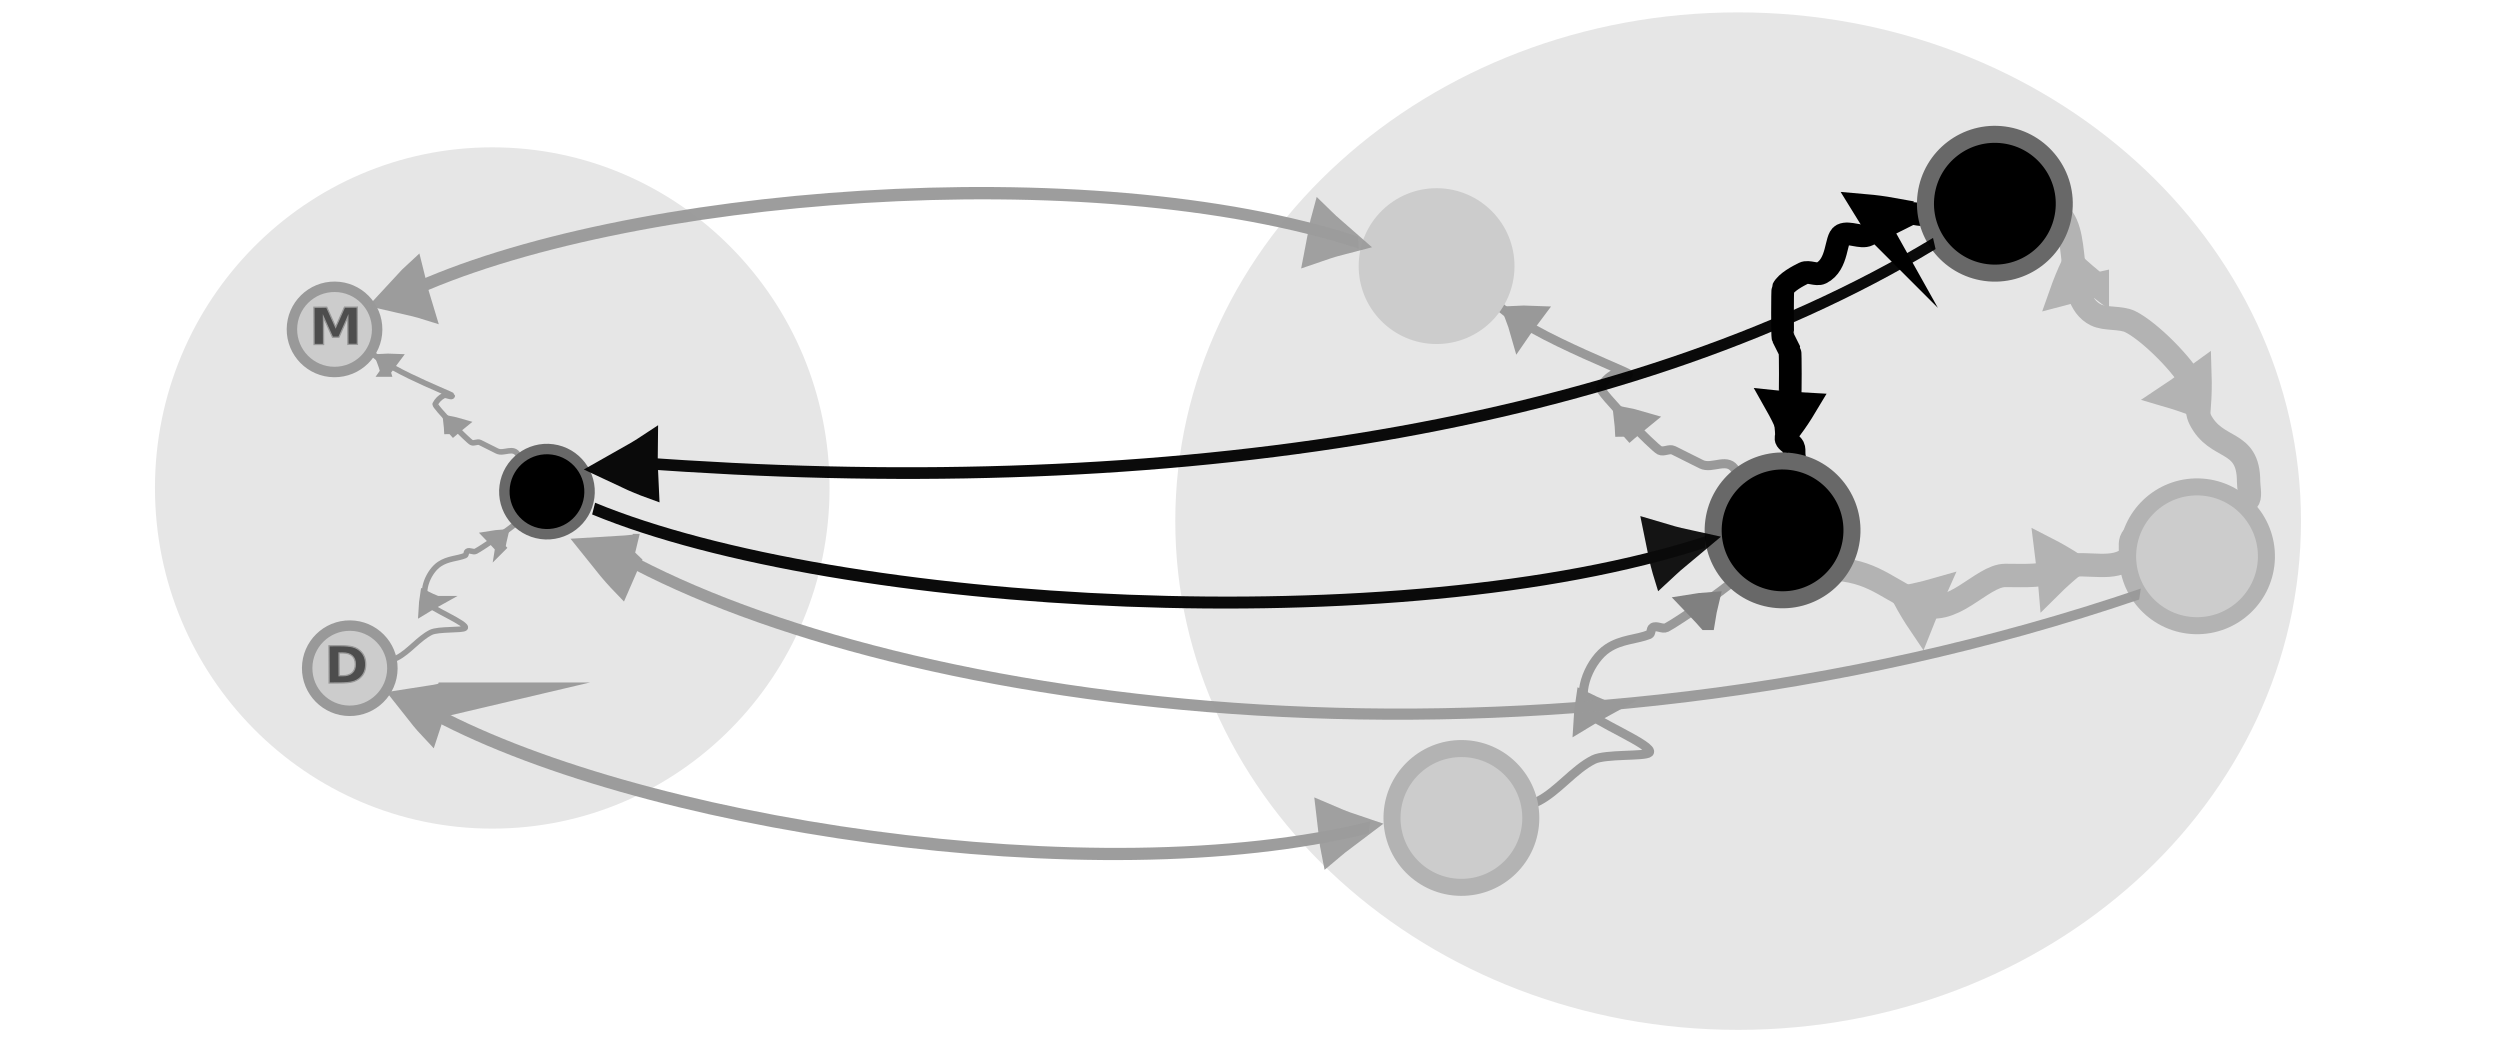
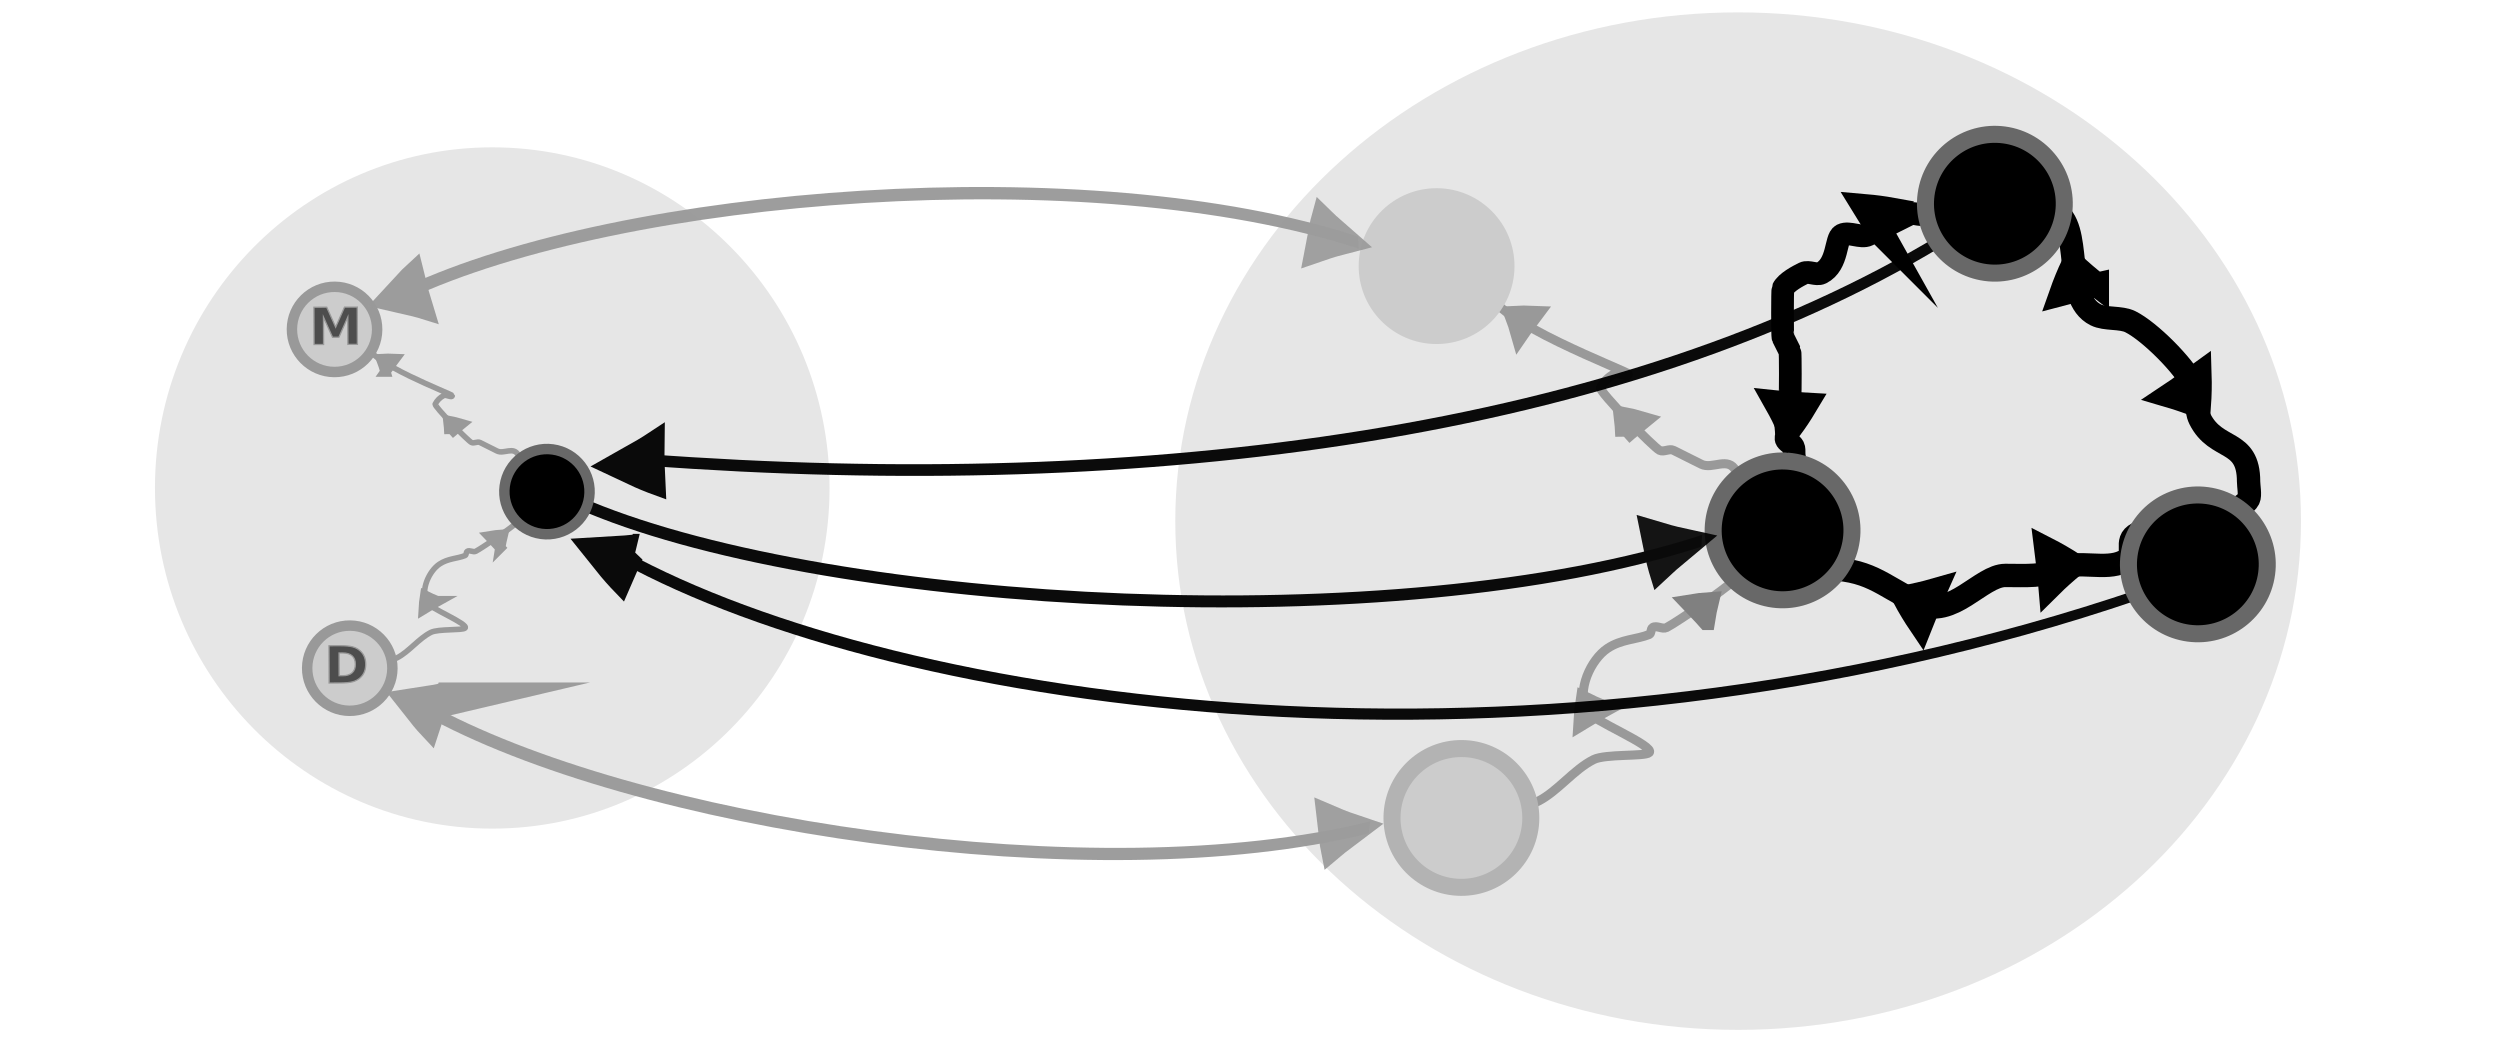
<svg xmlns="http://www.w3.org/2000/svg" viewBox="0 0 595.3 250" version="1.1" id="svg3397" width="595.3" height="250">
  <defs id="defs3401" />
  <g id="g2760-8" transform="matrix(1.191515,0,0,1.191515,422.3964,-13.10435)" style="stroke:#686868;stroke-width:3;stroke-miterlimit:9;stroke-dasharray:none;stroke-opacity:1">
    <ellipse style="fill:#e6e6e6;stroke:none;stroke-width:3.529;stroke-linecap:round;stroke-linejoin:round;paint-order:stroke fill markers" id="path14667" cx="-256.127" cy="108.518" rx="67.408" ry="68.076" />
    <ellipse style="fill:#e6e6e6;stroke:none;stroke-width:5.572;stroke-linecap:round;stroke-linejoin:round;stroke-miterlimit:9;stroke-dasharray:none;stroke-opacity:1;paint-order:stroke fill markers" id="path14667-9" cx="-7.144" cy="115.143" rx="112.483" ry="101.671" />
    <path d="m -50.823,77.905 c -0.381,-1.373 -0.845,-2.727 -1.356,-4.077 1.446,-0.084 2.906,-0.093 4.379,-0.026 -1.059,1.43 -1.933,2.508 -3.023,4.103 z" id="path1478-7-9-4-2-6-0-5" style="fill:#4d4d4d;fill-opacity:1;stroke:#999999;stroke-width:3.402;stroke-miterlimit:9;stroke-dasharray:none;stroke-opacity:1" />
    <path style="fill:none;stroke:#999999;stroke-width:1.814;stroke-linecap:butt;stroke-linejoin:miter;stroke-miterlimit:9;stroke-dasharray:none;stroke-opacity:1" d="m -56.864,69.051 c -0.015,5.778 27.777,16.187 27.777,16.666 0,0.926 -1.95,-0.414 -2.778,0 -1.171,0.586 -2.192,1.607 -2.778,2.778 -0.358,0.717 10.552,11.873 11.805,12.5 0.828,0.414 1.95,-0.414 2.778,0 2.005,1.003 3.55,1.775 5.555,2.778 2.227,1.113 5.422,-1.657 6.944,1.389 1.204,2.407 -1.204,6.62 0,9.028 1.103,2.206 2.821,8.247 1.389,11.111 -0.826,1.652 -13.321,10.133 -15.278,11.111 -0.828,0.414 -2.007,-0.514 -2.778,0 -0.431,0.287 -0.214,1.197 -0.694,1.389 -2.547,1.019 -5.541,0.916 -8.333,2.778 -3.321,2.214 -6.228,8.377 -4.167,12.5 0.91,1.82 13.815,7.018 12.5,8.333 -0.803,0.803 -8.736,0.202 -11.111,1.389 -3.992,1.996 -7.184,6.37 -11.111,8.333 -2.727,1.364 -5.678,2.144 -8.333,3.472 -1.111,0.556 -3.056,-0.556 -4.167,0 -1.946,0.973 -4.005,4.005 -5.556,5.556" id="path34554-9" />
    <path style="fill:none;stroke:#000000;stroke-width:4.536;stroke-linecap:butt;stroke-linejoin:miter;stroke-miterlimit:9;stroke-dasharray:none;stroke-opacity:1" d="m 4.593,110.717 c -0.693,-1.953 0.921,-5.101 0,-6.944 -0.909,-1.818 -0.335,-2.754 -0.694,-3.472 -0.293,-0.586 -1.026,-0.844 -1.389,-1.389 -0.193,-0.289 0,-0.694 0,-1.042 0,-1.683 -0.736,-5.472 0,-6.944 0.146,-0.293 0.548,-0.402 0.694,-0.694 0.112,-0.223 0.112,-8.804 0,-9.028 C 2.703,80.201 2.317,79.428 1.815,78.426 c -0.121,-0.242 -0.121,-9.48 0,-9.722 0.668,-1.337 3.027,-2.555 4.167,-3.125 0.926,-0.463 2.546,0.463 3.472,0 3.451,-1.725 2.807,-6.959 4.167,-7.639 1.389,-0.694 3.819,0.694 5.208,0 1.036,-0.518 1.718,-1.554 2.778,-2.083 0.741,-0.371 0.648,0.371 1.389,0 1.421,-0.71 2.729,-1.364 4.167,-2.083 0.741,-0.37 2.037,0.37 2.778,0 2.952,-1.476 -1.563,0.087 1.389,-1.389 0.741,-0.37 2.037,0.37 2.778,0 0.986,-0.493 2.338,-1.389 3.472,-1.389" id="path34715-8" />
-     <path style="fill:none;stroke:#b3b3b3;stroke-width:4.668;stroke-linecap:butt;stroke-linejoin:miter;stroke-miterlimit:9;stroke-dasharray:none;stroke-opacity:1" d="m 52.509,55.857 c 1.847,-0.923 0.964,-4.032 3.472,-2.778 6.051,3.026 1.497,17.415 8.333,20.833 1.937,0.969 5.007,0.42 6.944,1.389 3.849,1.925 10.596,8.692 12.5,12.5 0.974,1.949 0.373,4.912 1.389,6.944 3.259,6.517 9.722,3.8 9.722,12.5 0,0.857 0.364,2.744 0,3.472 -0.586,1.171 -2.192,1.607 -2.778,2.778 -2.847,5.694 -1.691,0.846 -5.555,2.778 -0.586,0.293 -0.803,1.096 -1.389,1.389 -3.333,1.667 -9.167,-1.667 -12.5,0 -2.899,1.45 0.122,4.106 -2.778,5.555 -3.626,1.813 -9.007,-0.358 -12.5,1.389 -3.458,1.729 -6.925,1.389 -11.111,1.389 -4.855,0 -10.714,8.879 -17.361,5.556 -7.665,-3.833 -9.847,-6.944 -19.444,-6.944" id="path34558-4" />
+     <path style="fill:none;stroke:#000000;stroke-width:4.668;stroke-linecap:butt;stroke-linejoin:miter;stroke-miterlimit:9;stroke-dasharray:none;stroke-opacity:1" d="m 52.509,55.857 c 1.847,-0.923 0.964,-4.032 3.472,-2.778 6.051,3.026 1.497,17.415 8.333,20.833 1.937,0.969 5.007,0.42 6.944,1.389 3.849,1.925 10.596,8.692 12.5,12.5 0.974,1.949 0.373,4.912 1.389,6.944 3.259,6.517 9.722,3.8 9.722,12.5 0,0.857 0.364,2.744 0,3.472 -0.586,1.171 -2.192,1.607 -2.778,2.778 -2.847,5.694 -1.691,0.846 -5.555,2.778 -0.586,0.293 -0.803,1.096 -1.389,1.389 -3.333,1.667 -9.167,-1.667 -12.5,0 -2.899,1.45 0.122,4.106 -2.778,5.555 -3.626,1.813 -9.007,-0.358 -12.5,1.389 -3.458,1.729 -6.925,1.389 -11.111,1.389 -4.855,0 -10.714,8.879 -17.361,5.556 -7.665,-3.833 -9.847,-6.944 -19.444,-6.944" id="path34558-4" />
    <circle cx="-66.896" cy="64.713" r="13.87" id="circle3383-85-6-8" style="fill:#cccccc;stroke:#cccccc;stroke-width:3.402;stroke-miterlimit:9;stroke-dasharray:none;stroke-opacity:1" transform="rotate(0.4548865)" />
    <circle cx="17.34" cy="115.714" r="13.87" id="circle3383-6-6-1" style="fill:#000000;stroke:#686868;stroke-width:3.402;stroke-miterlimit:9;stroke-dasharray:none;stroke-opacity:1" transform="rotate(7.671971)" />
-     <circle style="fill:#cccccc;stroke:#b3b3b3;stroke-width:3.402;stroke-miterlimit:9;stroke-dasharray:none;stroke-opacity:1" id="circle3383-4-5-1-0" r="13.87" cy="120.064" cx="87.532" transform="rotate(1.403915)" />
    <circle cx="-61.061" cy="174.953" r="13.87" id="circle3383-85-2-8-3" style="fill:#cccccc;stroke:#b3b3b3;stroke-width:3.402;stroke-miterlimit:9;stroke-dasharray:none;stroke-opacity:1" transform="rotate(0.4548865)" />
-     <circle cx="50.673" cy="45.354" r="13.87" id="circle3383-6-3-4-0" style="fill:#000000;stroke:#686868;stroke-width:3.402;stroke-miterlimit:9;stroke-dasharray:none;stroke-opacity:1" transform="rotate(7.671971)" />
    <path d="m -13.478,135.22 c 0.211,-1.409 0.508,-2.809 0.851,-4.211 -1.446,0.092 -2.895,0.26 -4.35,0.505 1.225,1.291 2.223,2.255 3.498,3.706 z" id="path1478-7-9-4-2-6-0-2-4" style="fill:#4d4d4d;fill-opacity:1;stroke:#808080;stroke-width:3.402;stroke-miterlimit:9;stroke-dasharray:none;stroke-opacity:1" />
    <path d="m -30.002,98.244 c -0.039,-1.424 -0.163,-2.85 -0.333,-4.284 1.424,0.267 2.842,0.61 4.256,1.03 -1.372,1.133 -2.481,1.968 -3.923,3.253 z" id="path1478-7-9-4-2-6-0-6-4" style="fill:#4d4d4d;fill-opacity:1;stroke:#999999;stroke-width:3.402;stroke-miterlimit:9;stroke-dasharray:none;stroke-opacity:1" />
    <path d="m -33.995,152.647 c -1.329,-0.514 -2.631,-1.108 -3.924,-1.749 -0.226,1.431 -0.377,2.882 -0.455,4.355 1.527,-0.914 2.685,-1.678 4.38,-2.606 z" id="path1478-7-9-4-2-6-0-2-5-4" style="fill:#4d4d4d;fill-opacity:1;stroke:#999999;stroke-width:3.402;stroke-miterlimit:9;stroke-dasharray:none;stroke-opacity:1" />
    <path d="M 0.78,91.699 C 1.631,93.206 2.411,94.781 3.158,96.4 4.177,95.022 5.144,93.569 6.059,92.04 4.216,91.927 2.776,91.917 0.78,91.699 Z" id="path1478-7-9-4-2-6-0-2-5-8-4" style="fill:#4d4d4d;fill-opacity:1;stroke:#000000;stroke-width:5.254;stroke-miterlimit:9;stroke-dasharray:none;stroke-opacity:1" />
    <path d="m 21.274,57.303 c 0.713,-1.414 1.525,-2.795 2.394,-4.165 -1.758,-0.318 -3.547,-0.556 -5.365,-0.715 1.042,1.702 1.921,2.997 2.972,4.881 z" id="path1478-7-9-4-2-6-0-2-5-8-7-7" style="fill:#4d4d4d;fill-opacity:1;stroke:#000000;stroke-width:5.26;stroke-miterlimit:9;stroke-dasharray:none;stroke-opacity:1" />
-     <path d="m 79.087,90.038 c 1.964,0.574 3.898,1.268 5.827,2.028 0.149,-2.075 0.191,-4.17 0.125,-6.287 -2.074,1.492 -3.64,2.726 -5.952,4.259 z" id="path1478-7-9-4-2-6-0-2-5-8-9-63" style="fill:#4d4d4d;fill-opacity:1;stroke:#b3b3b3;stroke-width:4.885;stroke-miterlimit:9;stroke-dasharray:none;stroke-opacity:1" />
-     <path d="m 64.531,67.906 c -1.623,-1.245 -3.176,-2.591 -4.699,-3.998 -0.889,1.88 -1.686,3.819 -2.39,5.816 2.474,-0.641 4.379,-1.225 7.089,-1.819 z" id="path1478-7-9-4-2-6-0-2-5-8-9-63-4" style="fill:#4d4d4d;fill-opacity:1;stroke:#b3b3b3;stroke-width:4.885;stroke-miterlimit:9;stroke-dasharray:none;stroke-opacity:1" />
-     <path d="m 32.118,129.021 c -1.967,0.563 -3.973,1.01 -6.01,1.397 0.981,1.834 2.065,3.628 3.252,5.382 0.957,-2.369 1.622,-4.248 2.758,-6.779 z" id="path1478-7-9-4-2-6-0-2-5-8-9-6-1" style="fill:#4d4d4d;fill-opacity:1;stroke:#b3b3b3;stroke-width:4.885;stroke-miterlimit:9;stroke-dasharray:none;stroke-opacity:1" />
-     <path d="m 55.299,128.018 c 1.452,-1.441 2.995,-2.799 4.593,-4.12 -1.744,-1.134 -3.558,-2.184 -5.443,-3.149 0.303,2.537 0.626,4.504 0.85,7.269 z" id="path1478-7-9-4-2-6-0-2-5-8-9-6-8-5" style="fill:#4d4d4d;fill-opacity:1;stroke:#b3b3b3;stroke-width:4.885;stroke-miterlimit:9;stroke-dasharray:none;stroke-opacity:1" />
+     <path d="m 79.087,90.038 c 1.964,0.574 3.898,1.268 5.827,2.028 0.149,-2.075 0.191,-4.17 0.125,-6.287 -2.074,1.492 -3.64,2.726 -5.952,4.259 z" id="path1478-7-9-4-2-6-0-2-5-8-9-63" style="fill:#4d4d4d;fill-opacity:1;stroke:#000000;stroke-width:4.885;stroke-miterlimit:9;stroke-dasharray:none;stroke-opacity:1" />
+     <path d="m 64.531,67.906 c -1.623,-1.245 -3.176,-2.591 -4.699,-3.998 -0.889,1.88 -1.686,3.819 -2.39,5.816 2.474,-0.641 4.379,-1.225 7.089,-1.819 z" id="path1478-7-9-4-2-6-0-2-5-8-9-63-4" style="fill:#4d4d4d;fill-opacity:1;stroke:#000000;stroke-width:4.885;stroke-miterlimit:9;stroke-dasharray:none;stroke-opacity:1" />
+     <path d="m 32.118,129.021 c -1.967,0.563 -3.973,1.01 -6.01,1.397 0.981,1.834 2.065,3.628 3.252,5.382 0.957,-2.369 1.622,-4.248 2.758,-6.779 z" id="path1478-7-9-4-2-6-0-2-5-8-9-6-1" style="fill:#4d4d4d;fill-opacity:1;stroke:#000000;stroke-width:4.885;stroke-miterlimit:9;stroke-dasharray:none;stroke-opacity:1" />
+     <path d="m 55.299,128.018 c 1.452,-1.441 2.995,-2.799 4.593,-4.12 -1.744,-1.134 -3.558,-2.184 -5.443,-3.149 0.303,2.537 0.626,4.504 0.85,7.269 z" id="path1478-7-9-4-2-6-0-2-5-8-9-6-8-5" style="fill:#4d4d4d;fill-opacity:1;stroke:#000000;stroke-width:4.885;stroke-miterlimit:9;stroke-dasharray:none;stroke-opacity:1" />
    <path style="fill:#4d4d4d;fill-opacity:1;stroke:#999999;stroke-width:2.088;stroke-miterlimit:9;stroke-dasharray:none;stroke-opacity:1" id="path1478-7-9-4-2-6-0" d="m -277.466,85.253 c -0.234,-0.843 -0.519,-1.674 -0.833,-2.503 0.888,-0.052 1.784,-0.057 2.688,-0.016 -0.65,0.878 -1.187,1.54 -1.856,2.519 z" />
    <path id="path34554" d="m -281.175,79.817 c -0.01,3.547 17.054,9.938 17.054,10.232 0,0.568 -1.197,-0.254 -1.705,0 -0.719,0.36 -1.346,0.986 -1.705,1.705 -0.22,0.44 6.479,7.29 7.248,7.674 0.508,0.254 1.197,-0.254 1.705,0 1.231,0.616 2.18,1.09 3.411,1.705 1.367,0.684 3.329,-1.017 4.264,0.853 0.739,1.478 -0.739,4.065 0,5.543 0.677,1.354 1.732,5.063 0.853,6.822 -0.507,1.014 -8.178,6.221 -9.38,6.822 -0.508,0.254 -1.232,-0.315 -1.705,0 -0.264,0.176 -0.131,0.735 -0.426,0.853 -1.564,0.626 -3.402,0.562 -5.116,1.705 -2.039,1.359 -3.824,5.143 -2.558,7.674 0.559,1.118 8.482,4.309 7.674,5.116 -0.493,0.493 -5.364,0.124 -6.822,0.853 -2.451,1.225 -4.411,3.911 -6.822,5.116 -1.675,0.837 -3.486,1.317 -5.116,2.132 -0.682,0.341 -1.876,-0.341 -2.558,0 -1.194,0.597 -2.459,2.459 -3.411,3.411" style="fill:none;stroke:#999999;stroke-width:1.114;stroke-linecap:butt;stroke-linejoin:miter;stroke-miterlimit:9;stroke-dasharray:none;stroke-opacity:1" />
    <circle transform="rotate(0.4548862)" style="fill:#cccccc;stroke:#999999;stroke-width:2.088;stroke-miterlimit:9;stroke-dasharray:none;stroke-opacity:1" id="circle3383-85-6" r="8.516" cy="79.108" cx="-287.029" />
-     <circle transform="rotate(7.671971)" style="fill:#000000;stroke:#686868;stroke-width:2.088;stroke-miterlimit:9;stroke-dasharray:none;stroke-opacity:1" id="circle3383-6-6" r="8.516" cy="141.007" cx="-228.416" />
    <circle transform="rotate(0.4548862)" style="fill:#cccccc;stroke:#999999;stroke-width:2.088;stroke-miterlimit:9;stroke-dasharray:none;stroke-opacity:1" id="circle3383-85-2-8" r="8.516" cy="146.79" cx="-283.446" />
    <path style="fill:#4d4d4d;fill-opacity:1;stroke:#999999;stroke-width:2.088;stroke-miterlimit:9;stroke-dasharray:none;stroke-opacity:1" id="path1478-7-9-4-2-6-0-2" d="m -254.537,120.442 c 0.13,-0.865 0.312,-1.725 0.523,-2.586 -0.888,0.056 -1.778,0.16 -2.67,0.31 0.752,0.793 1.365,1.384 2.148,2.275 z" />
    <path style="fill:#4d4d4d;fill-opacity:1;stroke:#999999;stroke-width:2.088;stroke-miterlimit:9;stroke-dasharray:none;stroke-opacity:1" id="path1478-7-9-4-2-6-0-6" d="m -264.682,97.741 c -0.024,-0.874 -0.1,-1.75 -0.204,-2.63 0.874,0.164 1.745,0.375 2.613,0.632 -0.843,0.695 -1.523,1.208 -2.409,1.997 z" />
    <path style="fill:#4d4d4d;fill-opacity:1;stroke:#999999;stroke-width:2.088;stroke-miterlimit:9;stroke-dasharray:none;stroke-opacity:1" id="path1478-7-9-4-2-6-0-2-5" d="m -267.134,131.141 c -0.816,-0.315 -1.615,-0.68 -2.409,-1.074 -0.138,0.878 -0.232,1.77 -0.279,2.674 0.937,-0.561 1.649,-1.03 2.689,-1.6 z" />
    <g aria-label="M" transform="matrix(0.5272361,-0.00175087,0.00167535,0.5045008,-219.1285,52.55858)" style="font-style:normal;font-weight:normal;font-size:20.26px;line-height:1.25;font-family:sans-serif;fill:#4d4d4d;fill-opacity:1;stroke:#999999;stroke-width:0.507" id="text2753-15">
      <path d="m -137.894,38.839 h 4.847 l 3.363,7.904 3.383,-7.904 h 4.837 v 14.77 h -3.601 V 42.806 l -3.403,7.964 h -2.414 l -3.403,-7.964 v 10.803 h -3.611 z" style="font-style:normal;font-variant:normal;font-weight:bold;font-stretch:normal;font-family:sans-serif;-inkscape-font-specification:'sans-serif Bold';fill:#4d4d4d;stroke-width:0.507;stroke:#999999" id="path7570" />
    </g>
    <g aria-label="D" transform="matrix(0.5272361,-0.00175087,0.00167535,0.5045008,-215.5213,73.73515)" style="font-style:normal;font-weight:normal;font-size:20.26px;line-height:1.25;font-family:sans-serif;fill:#4d4d4d;fill-opacity:1;stroke:#999999;stroke-width:0.507" id="text2753-0-8">
      <path d="m -135.512,133.835 v 9.012 h 1.365 q 2.335,0 3.561,-1.157 1.237,-1.157 1.237,-3.363 0,-2.196 -1.227,-3.344 -1.227,-1.148 -3.571,-1.148 z m -3.809,-2.879 h 4.016 q 3.363,0 5.006,0.485 1.652,0.475 2.829,1.622 1.039,0.999 1.543,2.305 0.505,1.306 0.505,2.958 0,1.672 -0.505,2.988 -0.505,1.306 -1.543,2.305 -1.187,1.148 -2.849,1.632 -1.662,0.475 -4.986,0.475 h -4.016 z" style="font-style:normal;font-variant:normal;font-weight:bold;font-stretch:normal;font-family:sans-serif;-inkscape-font-specification:'sans-serif Bold';fill:#4d4d4d;stroke-width:0.507;stroke:#999999" id="path7564" />
    </g>
    <g transform="matrix(-0.1348996,0.01734055,0.05112046,0.2970985,-248.3326,1.89619)" id="g1482-7-0-1-0-3-9-30-8-7-9-8-8" style="display:inline;opacity:0.954;fill:none;fill-opacity:1;stroke:#999999;stroke-width:11.105;stroke-miterlimit:10;stroke-dasharray:none;stroke-opacity:1">
      <path d="m 243.477,219.392 c 10.632,-2.261 21.733,-4.287 33.136,-6.197 -9.539,-3.52 -19.61,-6.898 -30.216,-10.136 -0.98,5.705 -1.192,10.18 -2.919,16.333 z" id="path1478-7-9-0-19-0-7-30-5-8-7-1-8" style="fill:none;fill-opacity:1;stroke:#999999;stroke-width:24.45;stroke-miterlimit:10;stroke-dasharray:none;stroke-opacity:1" />
      <path d="m -1101.397,254.076 c 11.915,0.674 23.963,1.655 36.137,2.803 -4.174,-5.187 -8.978,-10.384 -14.413,-15.594 -7.553,4.477 -12.993,8.122 -21.724,12.791 z" id="path1478-7-9-0-19-0-7-30-5-8-7-1-8-9" style="display:inline;opacity:0.954;fill:none;fill-opacity:1;stroke:#999999;stroke-width:24.45;stroke-miterlimit:10;stroke-dasharray:none;stroke-opacity:1" />
      <path d="M -1126.913,259.584 C -760.008,179.102 -73.681,163.874 264.601,212.158" id="path1480-1-3-1-5-7-5-92-0-4-7-2-8" style="fill:none;fill-opacity:1;stroke:#999999;stroke-width:8.293;stroke-miterlimit:10;stroke-dasharray:none;stroke-opacity:1;paint-order:markers fill stroke" />
    </g>
    <g transform="matrix(-0.1332838,-0.02709272,0.07256417,-0.2926008,-249.8613,221.7678)" id="g1482-7-0-1-0-3-9-30-8-7-9-8-8-2" style="display:inline;opacity:0.954;fill:none;fill-opacity:1;stroke:#999999;stroke-width:11.105;stroke-miterlimit:10;stroke-dasharray:none;stroke-opacity:1">
      <path d="m 243.477,219.392 c 10.632,-2.261 21.733,-4.287 33.136,-6.197 -9.539,-3.52 -19.61,-6.898 -30.216,-10.136 -0.98,5.705 -1.192,10.18 -2.919,16.333 z" id="path1478-7-9-0-19-0-7-30-5-8-7-1-8-5" style="fill:none;fill-opacity:1;stroke:#999999;stroke-width:24.45;stroke-miterlimit:10;stroke-dasharray:none;stroke-opacity:1" />
      <path d="m -1101.397,254.076 c 11.915,0.674 23.963,1.655 36.137,2.803 -4.174,-5.187 -8.978,-10.384 -14.413,-15.594 -7.553,4.477 -12.993,8.122 -21.724,12.791 z" id="path1478-7-9-0-19-0-7-30-5-8-7-1-8-9-4" style="display:inline;opacity:0.954;fill:none;fill-opacity:1;stroke:#999999;stroke-width:24.45;stroke-miterlimit:10;stroke-dasharray:none;stroke-opacity:1" />
      <path d="M -1126.913,259.584 C -760.008,179.102 -73.681,163.874 264.601,212.158" id="path1480-1-3-1-5-7-5-92-0-4-7-2-8-0" style="fill:none;fill-opacity:1;stroke:#999999;stroke-width:8.293;stroke-miterlimit:10;stroke-dasharray:none;stroke-opacity:1;paint-order:markers fill stroke" />
    </g>
-     <g transform="matrix(-0.1535222,-0.01492468,0.05755971,-0.3152496,-201.627,184.3236)" id="g19551" style="display:inline;opacity:0.954;fill:none;fill-opacity:1;stroke:#000000;stroke-width:11.105;stroke-miterlimit:10;stroke-dasharray:none;stroke-opacity:1">
+     <g transform="matrix(-0.1535222,-0.01492468,0.05755971,-0.3152496,-202.3686,184.092)" id="g19551" style="display:inline;opacity:0.954;fill:none;fill-opacity:1;stroke:#000000;stroke-width:11.105;stroke-miterlimit:10;stroke-dasharray:none;stroke-opacity:1">
      <path d="m -1101.397,254.076 c 11.915,0.674 23.963,1.655 36.137,2.803 -4.174,-5.187 -8.978,-10.384 -14.413,-15.594 -7.553,4.477 -12.993,8.122 -21.724,12.791 z" id="path19547" style="display:inline;opacity:0.954;fill:none;fill-opacity:1;stroke:#000000;stroke-width:24.45;stroke-miterlimit:10;stroke-dasharray:none;stroke-opacity:1" />
      <path d="M -1126.913,259.584 C -760.008,179.102 -35.353,164.762 302.929,213.046" id="path19549" style="fill:none;fill-opacity:1;stroke:#000000;stroke-width:7.563;stroke-miterlimit:10;stroke-dasharray:none;stroke-opacity:1;paint-order:markers fill stroke" />
    </g>
-     <g transform="matrix(-0.157681,-0.04018258,0.1011548,-0.2984072,-178.604,205.9958)" id="g19551-4" style="display:inline;opacity:0.954;fill:none;fill-opacity:1;stroke:#999999;stroke-width:11.105;stroke-miterlimit:10;stroke-dasharray:none;stroke-opacity:1">
-       <path d="m 453.63,222.495 c 10.632,-2.261 21.733,-4.287 33.136,-6.197 -9.539,-3.52 -19.61,-6.898 -30.216,-10.136 -0.98,5.705 -1.192,10.18 -2.919,16.333 z" id="path19545-8" style="fill:none;fill-opacity:1;stroke:#999999;stroke-width:24.45;stroke-miterlimit:10;stroke-dasharray:none;stroke-opacity:1" />
-       <path d="M -1318.812,433.213 C -693.708,210.708 82.033,167.454 466.741,217.868" id="path19549-8" style="fill:none;fill-opacity:1;stroke:#999999;stroke-width:7.424;stroke-miterlimit:10;stroke-dasharray:none;stroke-opacity:1;paint-order:markers fill stroke" />
+     <g transform="matrix(-0.157681,-0.04018258,0.1011548,-0.2984072,-178.604,205.9958)" id="g19551-4" style="display:inline;opacity:0.954;fill:none;fill-opacity:1;stroke:#000000;stroke-width:11.105;stroke-miterlimit:10;stroke-dasharray:none;stroke-opacity:1">
+       <path d="m 453.63,222.495 c 10.632,-2.261 21.733,-4.287 33.136,-6.197 -9.539,-3.52 -19.61,-6.898 -30.216,-10.136 -0.98,5.705 -1.192,10.18 -2.919,16.333 z" id="path19545-8" style="fill:none;fill-opacity:1;stroke:#000000;stroke-width:24.45;stroke-miterlimit:10;stroke-dasharray:none;stroke-opacity:1" />
+       <path d="M -1318.812,433.213 C -693.708,210.708 82.033,167.454 466.741,217.868" id="path19549-8" style="fill:none;fill-opacity:1;stroke:#000000;stroke-width:7.424;stroke-miterlimit:10;stroke-dasharray:none;stroke-opacity:1;paint-order:markers fill stroke" />
    </g>
-     <g transform="matrix(-0.1592794,0.03328678,-0.04044473,-0.3124794,-143.8237,156.0269)" id="g19551-4-9" style="display:inline;opacity:0.954;fill:none;fill-opacity:1;stroke:#000000;stroke-width:11.105;stroke-miterlimit:10;stroke-dasharray:none;stroke-opacity:1">
+     <g transform="matrix(-0.1592794,0.03328678,-0.04044473,-0.3124794,-142.4796,155.4244)" id="g19551-4-9" style="display:inline;opacity:0.954;fill:none;fill-opacity:1;stroke:#000000;stroke-width:11.105;stroke-miterlimit:10;stroke-dasharray:none;stroke-opacity:1">
      <path d="m 453.63,222.495 c 10.632,-2.261 21.733,-4.287 33.136,-6.197 -9.539,-3.52 -19.61,-6.898 -30.216,-10.136 -0.98,5.705 -1.192,10.18 -2.919,16.333 z" id="path19545-8-7" style="fill:none;fill-opacity:1;stroke:#000000;stroke-width:24.45;stroke-miterlimit:10;stroke-dasharray:none;stroke-opacity:1" />
      <path d="m -1151.405,185.738 c 416.717,-77.983 1003.795,-57.646 1618.146,32.13" id="path19549-8-6" style="fill:none;fill-opacity:1;stroke:#000000;stroke-width:7.424;stroke-miterlimit:10;stroke-dasharray:none;stroke-opacity:1;paint-order:markers fill stroke" />
    </g>
+     <circle cx="100.496" cy="111.367" r="13.87" id="circle3383-6-6-1-3-6" style="fill:#000000;stroke:#686868;stroke-width:3.402;stroke-miterlimit:9;stroke-dasharray:none;stroke-opacity:1" transform="rotate(7.671971)" />
+     <circle cx="50.673" cy="45.354" r="13.87" id="circle3383-6-3-4-0" style="fill:#000000;stroke:#686868;stroke-width:3.402;stroke-miterlimit:9;stroke-dasharray:none;stroke-opacity:1" transform="rotate(7.671971)" />
+     <circle transform="rotate(7.671971)" style="fill:#000000;stroke:#686868;stroke-width:2.088;stroke-miterlimit:9;stroke-dasharray:none;stroke-opacity:1" id="circle3383-6-6" r="8.516" cy="141.007" cx="-228.416" />
  </g>
</svg>
